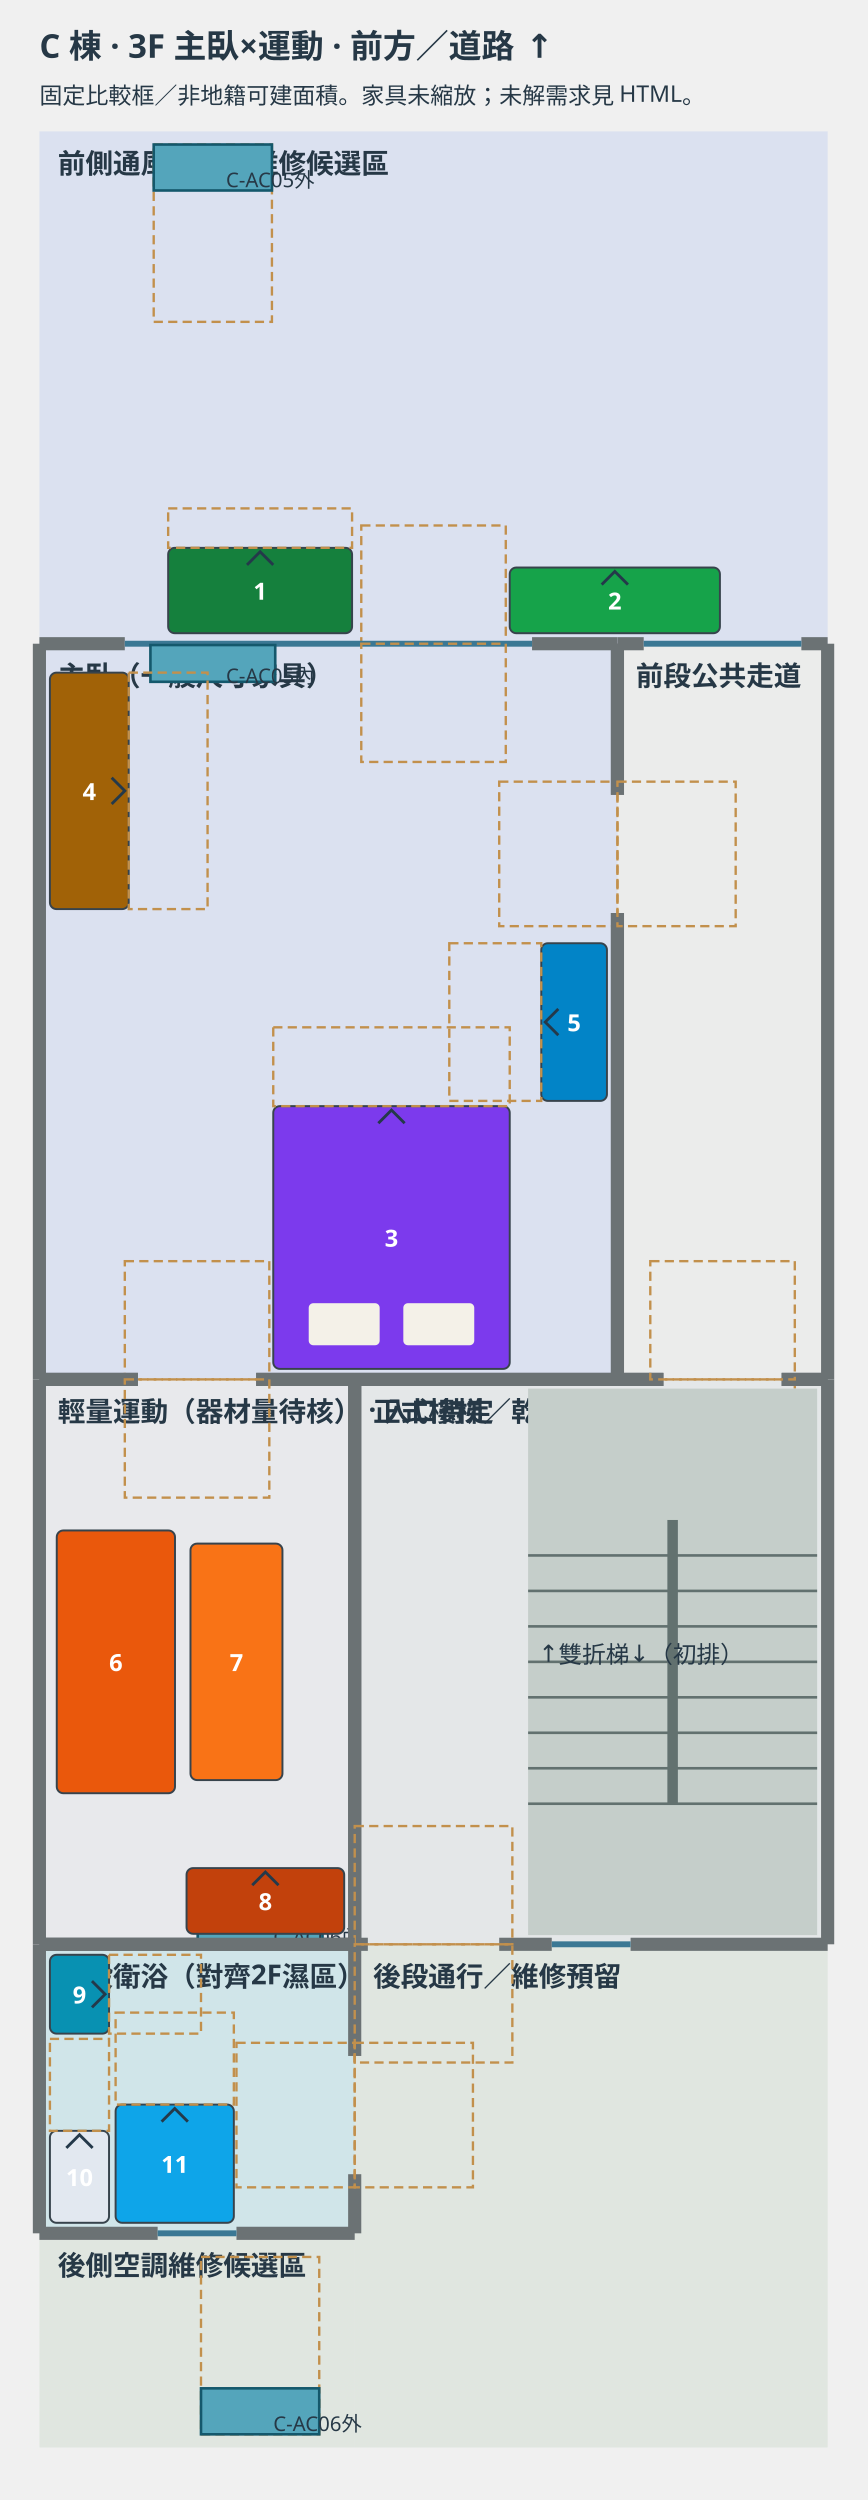
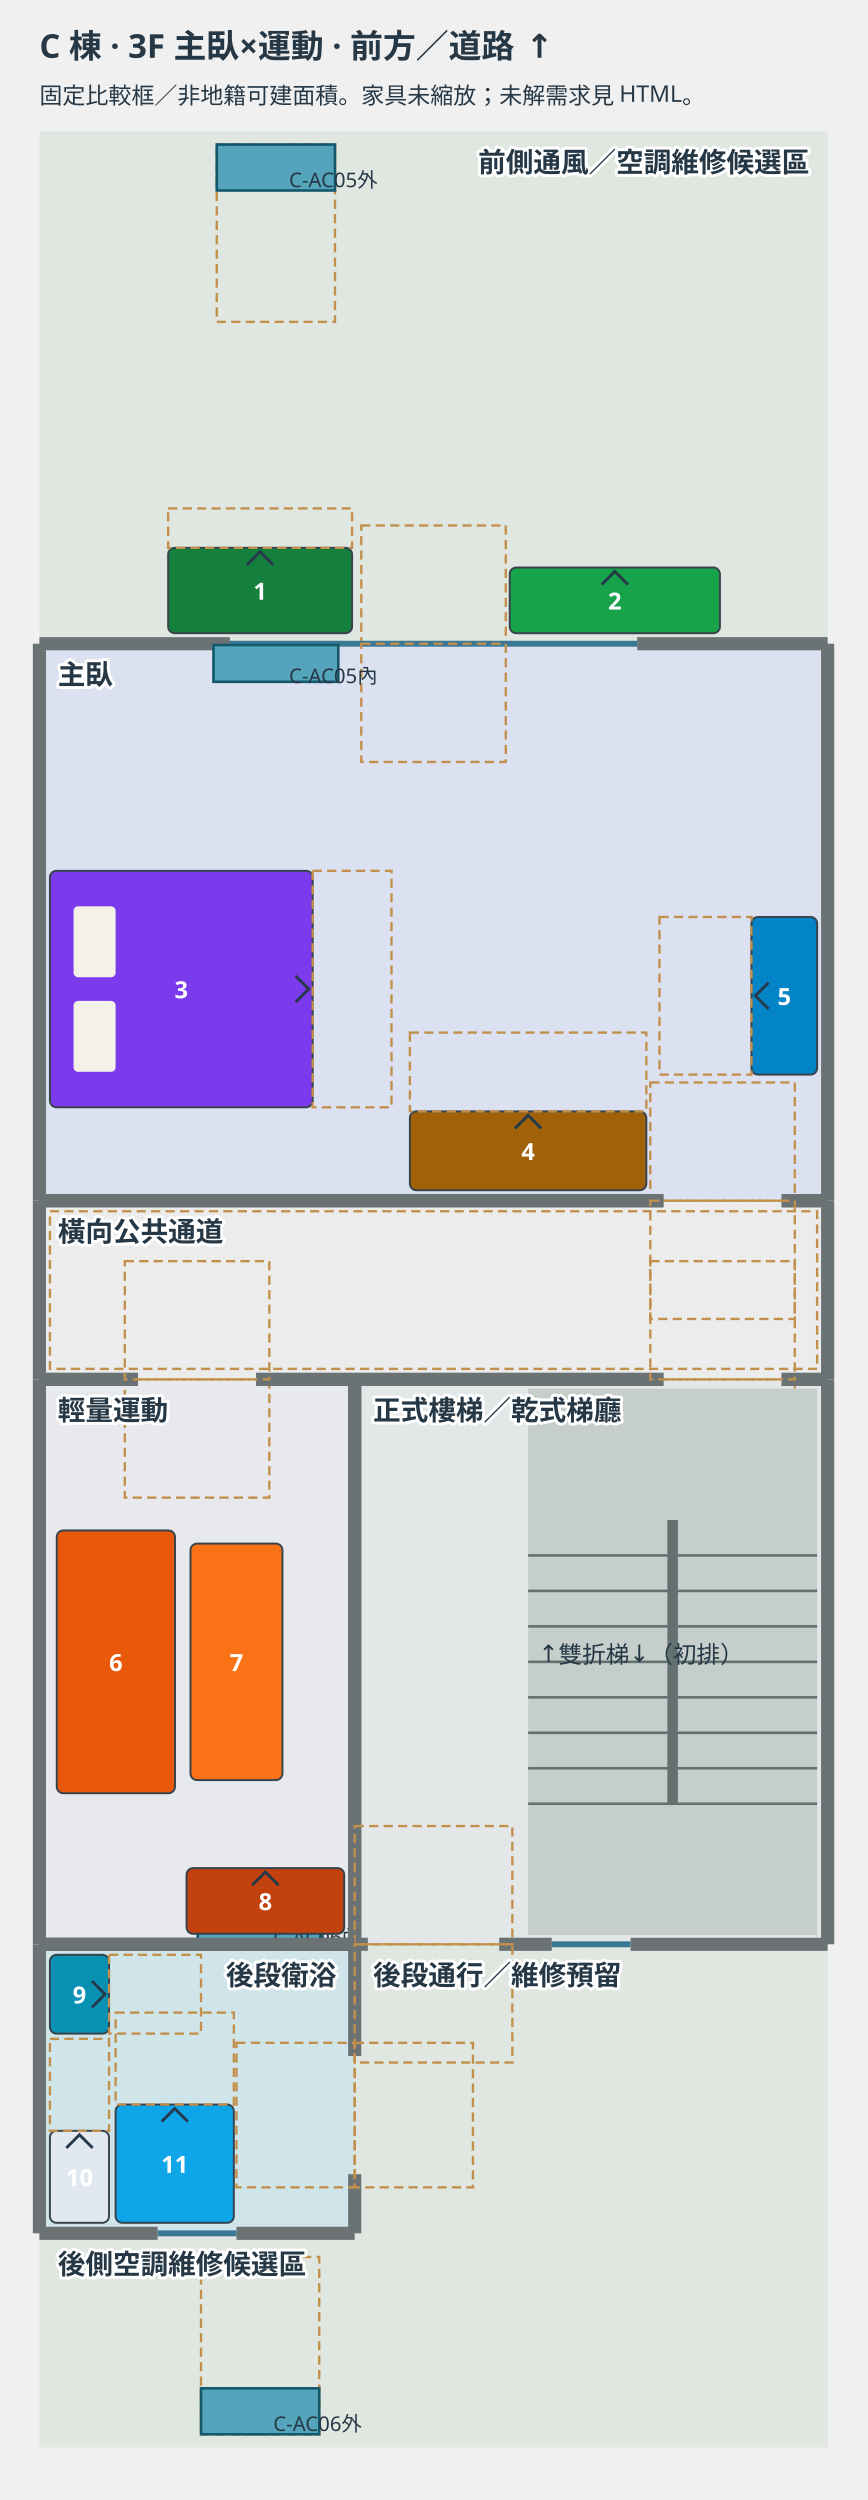
<svg xmlns="http://www.w3.org/2000/svg" viewBox="-300 -1000 6600 19030" role="img" aria-labelledby="plan-title plan-desc" data-schema="house-concept-furniture-plan-v1" data-building="C" data-floor="floor-3" data-geometry-source="tour_mm" data-frontage-study="keep-full-clear">
-   <style>text{font-family:system-ui,sans-serif;fill:#263846} .room-name{font-size:210px;font-weight:600} .item-number{font-size:180px;font-weight:700;fill:#fff;text-anchor:middle} .wall{stroke:#6b7274;stroke-width:100} .allowance{fill:none;stroke:#c2904c;stroke-width:18;stroke-dasharray:70 40} .front-mark{stroke:#24394a;stroke-width:22;fill:none}</style>
+   <style>text{font-family:system-ui,sans-serif;fill:#263846} .room-name{font-size:210px;font-weight:600;paint-order:stroke fill;stroke:#fff;stroke-width:45;stroke-linejoin:round} .item-number{font-size:180px;font-weight:700;fill:#fff;text-anchor:middle} .wall{stroke:#6b7274;stroke-width:100} .allowance{fill:none;stroke:#c2904c;stroke-width:18;stroke-dasharray:70 40} .front-mark{stroke:#24394a;stroke-width:22;fill:none}</style>
  <text x="0" y="-560" font-size="250" font-weight="700">C 棟 · 3F 主臥×運動 · 前方／道路 ↑</text>
  <text x="0" y="-210" font-size="175">固定比較框／非地籍可建面積。家具未縮放；未解需求見 HTML。</text>
-   <rect x="0" y="0" width="6000" height="3900" fill="#7c9df0" fill-opacity="0.18" />
-   <rect x="0" y="3900" width="4400" height="5600" fill="#7c9df0" fill-opacity="0.18" />
+   <rect x="0" y="0" width="6000" height="3900" fill="#98b99a" fill-opacity="0.18" />
+   <rect x="0" y="3900" width="6000" height="4240" fill="#7c9df0" fill-opacity="0.18" />
  <rect x="0" y="9500" width="2400" height="4300" fill="#c3ccd9" fill-opacity="0.18" />
  <rect x="2400" y="9500" width="3600" height="4300" fill="#b0bec5" fill-opacity="0.18" />
  <rect x="0" y="13800" width="2400" height="2200" fill="#3fb6c8" fill-opacity="0.18" />
-   <rect x="4400" y="3900" width="1600" height="5600" fill="#d4ddd5" fill-opacity="0.18" />
+   <rect x="0" y="8140" width="6000" height="1360" fill="#d4ddd5" fill-opacity="0.18" />
  <rect x="2400" y="13800" width="3600" height="3830" fill="#98b99a" fill-opacity="0.18" />
  <rect x="0" y="16000" width="2400" height="1630" fill="#98b99a" fill-opacity="0.18" />
  <g data-room-id="C:floor-3:terrace3f" data-space-group="" data-x-mm="0" data-y-mm="0" data-w-mm="6000" data-h-mm="3900">
-     <a href="../model3d.html#mode=tour&amp;building=C&amp;floor=floor-3&amp;room=C%3Afloor-3%3Aterrace3f&amp;view=plan" target="_blank">
-       <text x="140" y="320" class="room-name">前側通風／空調維修候選區</text>
-     </a>
-     <rect x="870.0" y="100" width="900.0" height="1350" data-reserved="hvac-service" class="allowance" />
+     <rect x="1350.0" y="100" width="900.0" height="1350" data-reserved="hvac-service" class="allowance" />
    <rect x="2450.0" y="3000.0" width="1100.0" height="900.0" data-reserved="door-approach" class="allowance" />
-     <rect x="870.0" y="100.0" width="900" height="350" fill="#54a5bb" stroke="#14586c" stroke-width="20" data-hvac-id="C-AC05" data-hvac-type="outdoor" />
-     <text x="1420.0" y="425" font-size="155">C-AC05外</text>
+     <rect x="1350.0" y="100.0" width="900.0" height="350.0" fill="#54a5bb" stroke="#14586c" stroke-width="20" data-hvac-id="C-AC05" data-hvac-type="outdoor" />
+     <text x="1900.0" y="425" font-size="155" data-hvac-label-id="C-AC05" data-hvac-label-type="outdoor">C-AC05外</text>
    <g data-furniture-id="C:floor-3:terrace3f:furniture:bench" data-status="planning-not-measured" data-center-x-mm="1680.0" data-center-y-mm="3495.0" data-width-mm="1400.0" data-depth-mm="650.0" data-height-mm="800.0" data-rotation-deg="0" data-mount-height-mm="0.0" data-wall-anchor="rear" transform="translate(1680.0 3495.0) rotate(0)">
      <rect x="-700.0" y="-325.0" width="1400.0" height="650.0" rx="50" fill="#15803d" stroke="#37434c" stroke-width="15" />
      <path d="M -100 -195.0 L 0 -295.0 L 100 -195.0" class="front-mark" />
      <text x="0" y="70" transform="rotate(0)" class="item-number">1</text>
    </g>
    <rect x="980.0" y="2870.0" width="1400.0" height="300.0" class="allowance" />
    <g data-furniture-id="C:floor-3:terrace3f:furniture:planter" data-status="planning-not-measured" data-center-x-mm="4380.0" data-center-y-mm="3570.0" data-width-mm="1600.0" data-depth-mm="500.0" data-height-mm="550.0" data-rotation-deg="0" data-mount-height-mm="0.0" data-wall-anchor="rear" transform="translate(4380.0 3570.0) rotate(0)">
      <rect x="-800.0" y="-250.0" width="1600.0" height="500.0" rx="50" fill="#16a34a" stroke="#37434c" stroke-width="15" />
      <path d="M -100 -120.0 L 0 -220.0 L 100 -120.0" class="front-mark" />
      <text x="0" y="70" transform="rotate(0)" class="item-number">2</text>
    </g>
  </g>
-   <g data-room-id="C:floor-3:master3f" data-space-group="" data-x-mm="0" data-y-mm="3900" data-w-mm="4400" data-h-mm="5600">
-     <a href="../model3d.html#mode=tour&amp;building=C&amp;floor=floor-3&amp;room=C%3Afloor-3%3Amaster3f&amp;view=plan" target="_blank">
-       <text x="140" y="4220" class="room-name">主臥（一般尺寸家具）</text>
-     </a>
-     <line x1="0" x2="650.0" y1="3900" y2="3900" stroke="#6b7274" stroke-width="100" data-wall-face="front" />
-     <line x1="3750.0" x2="4400" y1="3900" y2="3900" stroke="#6b7274" stroke-width="100" data-wall-face="front" />
-     <line x1="650.0" x2="3750.0" y1="3900" y2="3900" stroke="#3b7894" stroke-width="45" data-wall-face="front" />
-     <line x1="0" x2="749.999" y1="9500" y2="9500" stroke="#6b7274" stroke-width="100" data-wall-face="rear" />
-     <line x1="1649.999" x2="4400" y1="9500" y2="9500" stroke="#6b7274" stroke-width="100" data-wall-face="rear" />
-     <line x1="0" x2="0" y1="3900" y2="9500" stroke="#6b7274" stroke-width="100" data-wall-face="left" />
-     <line x1="4400" x2="4400" y1="3900" y2="5049.998" stroke="#6b7274" stroke-width="100" data-wall-face="right" />
-     <line x1="4400" x2="4400" y1="5949.998" y2="9500" stroke="#6b7274" stroke-width="100" data-wall-face="right" />
-     <rect x="3500.0" y="4950.0" width="900.0" height="1100.0" data-reserved="door-approach" class="allowance" />
-     <rect x="650.0" y="8600.0" width="1100.0" height="900.0" data-reserved="door-approach" class="allowance" />
+   <g data-room-id="C:floor-3:master3f" data-space-group="" data-x-mm="0" data-y-mm="3900" data-w-mm="6000" data-h-mm="4240">
+     <line x1="0" x2="1450.0" y1="3900" y2="3900" stroke="#6b7274" stroke-width="100" data-wall-face="front" />
+     <line x1="4550.0" x2="6000" y1="3900" y2="3900" stroke="#6b7274" stroke-width="100" data-wall-face="front" />
+     <line x1="1450.0" x2="4550.0" y1="3900" y2="3900" stroke="#3b7894" stroke-width="45" data-wall-face="front" />
+     <line x1="0" x2="4750.002" y1="8140" y2="8140" stroke="#6b7274" stroke-width="100" data-wall-face="rear" />
+     <line x1="5650.002" x2="6000" y1="8140" y2="8140" stroke="#6b7274" stroke-width="100" data-wall-face="rear" />
+     <line x1="0" x2="0" y1="3900" y2="8140" stroke="#6b7274" stroke-width="100" data-wall-face="left" />
+     <line x1="6000" x2="6000" y1="3900" y2="8140" stroke="#6b7274" stroke-width="100" data-wall-face="right" />
+     <rect x="4650.0" y="7240.0" width="1100.0" height="900.0" data-reserved="door-approach" class="allowance" />
    <rect x="2450.0" y="3900.0" width="1100.0" height="900.0" data-reserved="door-approach" class="allowance" />
-     <rect x="845.0" y="3910.0" width="950" height="280" fill="#54a5bb" stroke="#14586c" stroke-width="20" data-hvac-id="C-AC05" data-hvac-type="indoor" />
-     <text x="1420.0" y="4200" font-size="155">C-AC05內</text>
-     <g data-furniture-id="C:floor-3:master3f:furniture:bed" data-status="planning-not-measured" data-center-x-mm="2680.0" data-center-y-mm="8420.0" data-width-mm="1800.0" data-depth-mm="2000.0" data-height-mm="950.0" data-rotation-deg="0" data-mount-height-mm="0.0" data-wall-anchor="rear" transform="translate(2680.0 8420.0) rotate(0)">
+     <rect x="1325.0" y="3910.0" width="950.0" height="280.0" fill="#54a5bb" stroke="#14586c" stroke-width="20" data-hvac-id="C-AC05" data-hvac-type="indoor" />
+     <text x="1900.0" y="4200" font-size="155" data-hvac-label-id="C-AC05" data-hvac-label-type="indoor">C-AC05內</text>
+     <g data-furniture-id="C:floor-3:master3f:furniture:bed" data-status="planning-not-measured" data-center-x-mm="1080.0" data-center-y-mm="6528.8" data-width-mm="1800.0" data-depth-mm="2000.0" data-height-mm="950.0" data-rotation-deg="270" data-mount-height-mm="0.0" data-wall-anchor="left" transform="translate(1080.0 6528.8) rotate(-270)">
      <rect x="-900.0" y="-1000.0" width="1800.0" height="2000.0" rx="50" fill="#7c3aed" stroke="#37434c" stroke-width="15" />
      <rect x="-630.0" y="500.0" width="540.0" height="320.0" rx="35" fill="#f4f1e8" />
      <rect x="90.0" y="500.0" width="540.0" height="320.0" rx="35" fill="#f4f1e8" />
      <path d="M -100 -870.0 L 0 -970.0 L 100 -870.0" class="front-mark" />
-       <text x="0" y="70" transform="rotate(0)" class="item-number">3</text>
-     </g>
-     <rect x="1780.0" y="6820.0" width="1800.0" height="600.0" class="allowance" />
-     <g data-furniture-id="C:floor-3:master3f:furniture:wardrobe" data-status="planning-not-measured" data-center-x-mm="380.0" data-center-y-mm="5020.0" data-width-mm="1800.0" data-depth-mm="600.0" data-height-mm="2200.0" data-rotation-deg="270" data-mount-height-mm="0.0" data-wall-anchor="left" transform="translate(380.0 5020.0) rotate(-270)">
+       <text x="0" y="70" transform="rotate(270)" class="item-number">3</text>
+     </g>
+     <rect x="2080.0" y="5628.8" width="600.0" height="1800.0" class="allowance" />
+     <g data-furniture-id="C:floor-3:master3f:furniture:wardrobe" data-status="planning-not-measured" data-center-x-mm="3720.0" data-center-y-mm="7760.0" data-width-mm="1800.0" data-depth-mm="600.0" data-height-mm="2200.0" data-rotation-deg="0" data-mount-height-mm="0.0" data-wall-anchor="rear" transform="translate(3720.0 7760.0) rotate(0)">
      <rect x="-900.0" y="-300.0" width="1800.0" height="600.0" rx="50" fill="#a16207" stroke="#37434c" stroke-width="15" />
      <path d="M -100 -170.0 L 0 -270.0 L 100 -170.0" class="front-mark" />
-       <text x="0" y="70" transform="rotate(270)" class="item-number">4</text>
-     </g>
-     <rect x="680.0" y="4120.0" width="600.0" height="1800.0" class="allowance" />
-     <g data-furniture-id="C:floor-3:master3f:furniture:vanity" data-status="planning-not-measured" data-center-x-mm="4070.0" data-center-y-mm="6780.0" data-width-mm="1200.0" data-depth-mm="500.0" data-height-mm="750.0" data-rotation-deg="90" data-mount-height-mm="0.0" data-wall-anchor="right" transform="translate(4070.0 6780.0) rotate(-90)">
+       <text x="0" y="70" transform="rotate(0)" class="item-number">4</text>
+     </g>
+     <rect x="2820.0" y="6860.0" width="1800.0" height="600.0" class="allowance" />
+     <g data-furniture-id="C:floor-3:master3f:furniture:vanity" data-status="planning-not-measured" data-center-x-mm="5670.0" data-center-y-mm="6580.0" data-width-mm="1200.0" data-depth-mm="500.0" data-height-mm="750.0" data-rotation-deg="90" data-mount-height-mm="0.0" data-wall-anchor="right" transform="translate(5670.0 6580.0) rotate(-90)">
      <rect x="-600.0" y="-250.0" width="1200.0" height="500.0" rx="50" fill="#0284c7" stroke="#37434c" stroke-width="15" />
      <path d="M -100 -120.0 L 0 -220.0 L 100 -120.0" class="front-mark" />
      <text x="0" y="70" transform="rotate(90)" class="item-number">5</text>
    </g>
-     <rect x="3120.0" y="6180.0" width="700.0" height="1200.0" class="allowance" />
+     <rect x="4720.0" y="5980.0" width="700.0" height="1200.0" class="allowance" />
  </g>
  <g data-room-id="C:floor-3:fitness3f" data-space-group="" data-x-mm="0" data-y-mm="9500" data-w-mm="2400" data-h-mm="4300">
-     <a href="../model3d.html#mode=tour&amp;building=C&amp;floor=floor-3&amp;room=C%3Afloor-3%3Afitness3f&amp;view=plan" target="_blank">
-       <text x="140" y="9820" class="room-name">輕量運動（器材量待核） · 入口待定</text>
-     </a>
    <line x1="0" x2="750.0" y1="9500" y2="9500" stroke="#6b7274" stroke-width="100" data-wall-face="front" />
    <line x1="1650.0" x2="2400" y1="9500" y2="9500" stroke="#6b7274" stroke-width="100" data-wall-face="front" />
    <line x1="0" x2="2400" y1="13800" y2="13800" stroke="#6b7274" stroke-width="100" data-wall-face="rear" />
    <line x1="0" x2="0" y1="9500" y2="13800" stroke="#6b7274" stroke-width="100" data-wall-face="left" />
    <line x1="2400" x2="2400" y1="9500" y2="13800" stroke="#6b7274" stroke-width="100" data-wall-face="right" />
    <rect x="650.0" y="9500.0" width="1100.0" height="900.0" data-reserved="door-approach" class="allowance" />
-     <rect x="1205.0" y="13510.0" width="950" height="280" fill="#54a5bb" stroke="#14586c" stroke-width="20" data-hvac-id="C-AC06" data-hvac-type="indoor" />
-     <text x="1780.0" y="13800" font-size="155">C-AC06內</text>
+     <rect x="1205.0" y="13510.0" width="950.0" height="280.0" fill="#54a5bb" stroke="#14586c" stroke-width="20" data-hvac-id="C-AC06" data-hvac-type="indoor" />
+     <text x="1780.0" y="13800" font-size="155" data-hvac-label-id="C-AC06" data-hvac-label-type="indoor">C-AC06內</text>
    <g data-furniture-id="C:floor-3:fitness3f:furniture:treadmill" data-status="planning-not-measured" data-center-x-mm="582.0" data-center-y-mm="11650.0" data-width-mm="900.0" data-depth-mm="2000.0" data-height-mm="1400.0" data-rotation-deg="0.0" data-mount-height-mm="0.0" data-wall-anchor="" transform="translate(582.0 11650.0) rotate(-0.0)">
      <rect x="-450.0" y="-1000.0" width="900.0" height="2000.0" rx="50" fill="#ea580c" stroke="#37434c" stroke-width="15" />
      <text x="0" y="70" transform="rotate(0.0)" class="item-number">6</text>
    </g>
    <g data-furniture-id="C:floor-3:fitness3f:furniture:yoga-mat" data-status="planning-not-measured" data-center-x-mm="1500.0" data-center-y-mm="11650.0" data-width-mm="700.0" data-depth-mm="1800.0" data-height-mm="25.0" data-rotation-deg="0.0" data-mount-height-mm="0.0" data-wall-anchor="" transform="translate(1500.0 11650.0) rotate(-0.0)">
      <rect x="-350.0" y="-900.0" width="700.0" height="1800.0" rx="50" fill="#f97316" stroke="#37434c" stroke-width="15" />
      <text x="0" y="70" transform="rotate(0.0)" class="item-number">7</text>
    </g>
    <g data-furniture-id="C:floor-3:fitness3f:furniture:dumbbell-rack" data-status="planning-not-measured" data-center-x-mm="1720.0" data-center-y-mm="13470.0" data-width-mm="1200.0" data-depth-mm="500.0" data-height-mm="900.0" data-rotation-deg="0" data-mount-height-mm="0.0" data-wall-anchor="rear" transform="translate(1720.0 13470.0) rotate(0)">
      <rect x="-600.0" y="-250.0" width="1200.0" height="500.0" rx="50" fill="#c2410c" stroke="#37434c" stroke-width="15" />
      <path d="M -100 -120.0 L 0 -220.0 L 100 -120.0" class="front-mark" />
      <text x="0" y="70" transform="rotate(0)" class="item-number">8</text>
    </g>
  </g>
  <g data-room-id="C:floor-3:stair3f" data-space-group="" data-x-mm="2400" data-y-mm="9500" data-w-mm="3600" data-h-mm="4300">
-     <a href="../model3d.html#mode=tour&amp;building=C&amp;floor=floor-3&amp;room=C%3Afloor-3%3Astair3f&amp;view=plan" target="_blank">
-       <text x="2540" y="9820" class="room-name">正式樓梯／乾式梯廳</text>
-     </a>
    <line x1="2400" x2="4750.001" y1="9500" y2="9500" stroke="#6b7274" stroke-width="100" data-wall-face="front" />
    <line x1="5650.001" x2="6000" y1="9500" y2="9500" stroke="#6b7274" stroke-width="100" data-wall-face="front" />
    <line x1="2400" x2="2500.001" y1="13800" y2="13800" stroke="#6b7274" stroke-width="100" data-wall-face="rear" />
    <line x1="3500.001" x2="3900.0" y1="13800" y2="13800" stroke="#6b7274" stroke-width="100" data-wall-face="rear" />
    <line x1="4500.0" x2="6000" y1="13800" y2="13800" stroke="#6b7274" stroke-width="100" data-wall-face="rear" />
    <line x1="3900.0" x2="4500.0" y1="13800" y2="13800" stroke="#3b7894" stroke-width="45" data-wall-face="rear" />
    <line x1="2400" x2="2400" y1="9500" y2="13800" stroke="#6b7274" stroke-width="100" data-wall-face="left" />
    <line x1="6000" x2="6000" y1="9500" y2="13800" stroke="#6b7274" stroke-width="100" data-wall-face="right" />
    <rect x="4650.0" y="9500.0" width="1100.0" height="900.0" data-reserved="door-approach" class="allowance" />
    <rect x="2400.0" y="12900.0" width="1200.0" height="900.0" data-reserved="door-approach" class="allowance" />
    <rect x="3720" y="9570" width="2200" height="4160" fill="#c5ceca" data-stairs="two-flight-u-proposal-not-verified" />
    <line x1="3720" x2="5920" y1="10840.0" y2="10840.0" stroke="#62716f" stroke-width="20" />
    <line x1="3720" x2="5920" y1="11110.0" y2="11110.0" stroke="#62716f" stroke-width="20" />
    <line x1="3720" x2="5920" y1="11380.0" y2="11380.0" stroke="#62716f" stroke-width="20" />
    <line x1="3720" x2="5920" y1="11650.0" y2="11650.0" stroke="#62716f" stroke-width="20" />
    <line x1="3720" x2="5920" y1="11920.0" y2="11920.0" stroke="#62716f" stroke-width="20" />
    <line x1="3720" x2="5920" y1="12190.0" y2="12190.0" stroke="#62716f" stroke-width="20" />
    <line x1="3720" x2="5920" y1="12460.0" y2="12460.0" stroke="#62716f" stroke-width="20" />
    <line x1="3720" x2="5920" y1="12730.0" y2="12730.0" stroke="#62716f" stroke-width="20" />
    <line x1="4820.0" x2="4820.0" y1="10570" y2="12730" stroke="#62716f" stroke-width="80" />
    <text x="3800" y="11650.0" font-size="180">↑雙折梯↓（初排）</text>
  </g>
  <g data-room-id="C:floor-3:bath3f" data-space-group="" data-x-mm="0" data-y-mm="13800" data-w-mm="2400" data-h-mm="2200">
-     <a href="../model3d.html#mode=tour&amp;building=C&amp;floor=floor-3&amp;room=C%3Afloor-3%3Abath3f&amp;view=plan" target="_blank">
-       <text x="140" y="14120" class="room-name">後段衛浴（對齊2F濕區）</text>
-     </a>
    <line x1="0" x2="2400" y1="13800" y2="13800" stroke="#6b7274" stroke-width="100" data-wall-face="front" />
    <line x1="0" x2="900.0" y1="16000" y2="16000" stroke="#6b7274" stroke-width="100" data-wall-face="rear" />
    <line x1="1500.0" x2="2400" y1="16000" y2="16000" stroke="#6b7274" stroke-width="100" data-wall-face="rear" />
    <line x1="900.0" x2="1500.0" y1="16000" y2="16000" stroke="#3b7894" stroke-width="45" data-wall-face="rear" />
    <line x1="0" x2="0" y1="13800" y2="16000" stroke="#6b7274" stroke-width="100" data-wall-face="left" />
    <line x1="2400" x2="2400" y1="13800" y2="14650" stroke="#6b7274" stroke-width="100" data-wall-face="right" />
    <line x1="2400" x2="2400" y1="15550" y2="16000" stroke="#6b7274" stroke-width="100" data-wall-face="right" />
    <rect x="1500.0" y="14550.0" width="900.0" height="1100.0" data-reserved="door-approach" class="allowance" />
    <g data-furniture-id="C:floor-3:bath3f:furniture:vanity" data-status="planning-not-measured" data-center-x-mm="305.0" data-center-y-mm="14180.0" data-width-mm="600.0" data-depth-mm="450.0" data-height-mm="850.0" data-rotation-deg="270" data-mount-height-mm="0.0" data-wall-anchor="left" transform="translate(305.0 14180.0) rotate(-270)">
      <rect x="-300.0" y="-225.0" width="600.0" height="450.0" rx="50" fill="#0891b2" stroke="#37434c" stroke-width="15" />
      <path d="M -100 -95.0 L 0 -195.0 L 100 -95.0" class="front-mark" />
      <text x="0" y="70" transform="rotate(270)" class="item-number">9</text>
    </g>
    <rect x="530.0" y="13880.0" width="700.0" height="600.0" class="allowance" />
    <g data-furniture-id="C:floor-3:bath3f:furniture:toilet" data-status="planning-not-measured" data-center-x-mm="305.0" data-center-y-mm="15570.0" data-width-mm="450.0" data-depth-mm="700.0" data-height-mm="800.0" data-rotation-deg="0" data-mount-height-mm="0.0" data-wall-anchor="rear" transform="translate(305.0 15570.0) rotate(0)">
      <rect x="-225.0" y="-350.0" width="450.0" height="700.0" rx="50" fill="#e2e8f0" stroke="#37434c" stroke-width="15" />
      <path d="M -100 -220.0 L 0 -320.0 L 100 -220.0" class="front-mark" />
      <text x="0" y="70" transform="rotate(0)" class="item-number">10</text>
    </g>
    <rect x="80.0" y="14520.0" width="450.0" height="700.0" class="allowance" />
    <g data-furniture-id="C:floor-3:bath3f:furniture:shower" data-status="planning-not-measured" data-center-x-mm="1030.0" data-center-y-mm="15470.0" data-width-mm="900.0" data-depth-mm="900.0" data-height-mm="2000.0" data-rotation-deg="0" data-mount-height-mm="0.0" data-wall-anchor="rear" transform="translate(1030.0 15470.0) rotate(0)">
      <rect x="-450.0" y="-450.0" width="900.0" height="900.0" rx="50" fill="#0ea5e9" stroke="#37434c" stroke-width="15" />
      <path d="M -100 -320.0 L 0 -420.0 L 100 -320.0" class="front-mark" />
      <text x="0" y="70" transform="rotate(0)" class="item-number">11</text>
    </g>
    <rect x="580.0" y="14320.0" width="900.0" height="700.0" class="allowance" />
  </g>
-   <g data-room-id="C:floor-3:front-hall" data-space-group="" data-x-mm="4400" data-y-mm="3900" data-w-mm="1600" data-h-mm="5600">
-     <a href="../model3d.html#mode=tour&amp;building=C&amp;floor=floor-3&amp;room=C%3Afloor-3%3Afront-hall&amp;view=plan" target="_blank">
-       <text x="4540" y="4220" class="room-name">前段公共走道</text>
-     </a>
-     <line x1="4400" x2="4600.0" y1="3900" y2="3900" stroke="#6b7274" stroke-width="100" data-wall-face="front" />
-     <line x1="5800.0" x2="6000" y1="3900" y2="3900" stroke="#6b7274" stroke-width="100" data-wall-face="front" />
-     <line x1="4600.0" x2="5800.0" y1="3900" y2="3900" stroke="#3b7894" stroke-width="45" data-wall-face="front" />
-     <line x1="4400" x2="4750.0" y1="9500" y2="9500" stroke="#6b7274" stroke-width="100" data-wall-face="rear" />
-     <line x1="5650.0" x2="6000" y1="9500" y2="9500" stroke="#6b7274" stroke-width="100" data-wall-face="rear" />
-     <line x1="4400" x2="4400" y1="3900" y2="5049.998" stroke="#6b7274" stroke-width="100" data-wall-face="left" />
-     <line x1="4400" x2="4400" y1="5949.998" y2="9500" stroke="#6b7274" stroke-width="100" data-wall-face="left" />
-     <line x1="6000" x2="6000" y1="3900" y2="9500" stroke="#6b7274" stroke-width="100" data-wall-face="right" />
-     <rect x="4400.0" y="4950.0" width="900.0" height="1100.0" data-reserved="door-approach" class="allowance" />
+   <g data-room-id="C:floor-3:front-hall" data-space-group="" data-x-mm="0" data-y-mm="8140" data-w-mm="6000" data-h-mm="1360">
+     <line x1="0" x2="4750.002" y1="8140" y2="8140" stroke="#6b7274" stroke-width="100" data-wall-face="front" />
+     <line x1="5650.002" x2="6000" y1="8140" y2="8140" stroke="#6b7274" stroke-width="100" data-wall-face="front" />
+     <line x1="0" x2="750.0" y1="9500" y2="9500" stroke="#6b7274" stroke-width="100" data-wall-face="rear" />
+     <line x1="1650.0" x2="4750.002" y1="9500" y2="9500" stroke="#6b7274" stroke-width="100" data-wall-face="rear" />
+     <line x1="5650.002" x2="6000" y1="9500" y2="9500" stroke="#6b7274" stroke-width="100" data-wall-face="rear" />
+     <line x1="0" x2="0" y1="8140" y2="9500" stroke="#6b7274" stroke-width="100" data-wall-face="left" />
+     <line x1="6000" x2="6000" y1="8140" y2="9500" stroke="#6b7274" stroke-width="100" data-wall-face="right" />
+     <rect x="80" y="8220" width="5840" height="1200" data-reserved="circulation" class="allowance" />
+     <rect x="4650.0" y="8140.0" width="1100.0" height="900.0" data-reserved="door-approach" class="allowance" />
    <rect x="4650.0" y="8600.0" width="1100.0" height="900.0" data-reserved="door-approach" class="allowance" />
+     <rect x="650.0" y="8600.0" width="1100.0" height="900.0" data-reserved="door-approach" class="allowance" />
  </g>
  <g data-room-id="C:floor-3:rear-hall" data-space-group="" data-x-mm="2400" data-y-mm="13800" data-w-mm="3600" data-h-mm="3830">
-     <a href="../model3d.html#mode=tour&amp;building=C&amp;floor=floor-3&amp;room=C%3Afloor-3%3Arear-hall&amp;view=plan" target="_blank">
-       <text x="2540" y="14120" class="room-name">後段通行／維修預留</text>
-     </a>
    <rect x="2400.0" y="13800.0" width="1200.0" height="900.0" data-reserved="door-approach" class="allowance" />
    <rect x="2400.0" y="14550.0" width="900.0" height="1100.0" data-reserved="door-approach" class="allowance" />
  </g>
  <g data-room-id="C:floor-3:rear-service" data-space-group="" data-x-mm="0" data-y-mm="16000" data-w-mm="2400" data-h-mm="1630">
-     <a href="../model3d.html#mode=tour&amp;building=C&amp;floor=floor-3&amp;room=C%3Afloor-3%3Arear-service&amp;view=plan" target="_blank">
-       <text x="140" y="16320" class="room-name">後側空調維修候選區</text>
-     </a>
    <rect x="1230.0" y="16180" width="900.0" height="1350" data-reserved="hvac-service" class="allowance" />
-     <rect x="1230.0" y="17180.0" width="900" height="350" fill="#54a5bb" stroke="#14586c" stroke-width="20" data-hvac-id="C-AC06" data-hvac-type="outdoor" />
-     <text x="1780.0" y="17505" font-size="155">C-AC06外</text>
+     <rect x="1230.0" y="17180.0" width="900.0" height="350.0" fill="#54a5bb" stroke="#14586c" stroke-width="20" data-hvac-id="C-AC06" data-hvac-type="outdoor" />
+     <text x="1780.0" y="17505" font-size="155" data-hvac-label-id="C-AC06" data-hvac-label-type="outdoor">C-AC06外</text>
+   </g>
+   <g data-plan-labels="room-names">
+     <a href="../model3d.html#mode=tour&amp;building=C&amp;floor=floor-3&amp;room=C%3Afloor-3%3Aterrace3f&amp;view=plan" target="_blank" data-label-room-id="C:floor-3:terrace3f" data-full-name="前側通風／空調維修候選區" data-x-mm="3280" data-y-mm="80" data-w-mm="2640" data-h-mm="320" data-furniture-overlap="false" data-hvac-overlap="false">
+       <text x="3340" y="310" class="room-name">
+         <tspan x="3340" dy="0">前側通風／空調維修候選區</tspan>
+       </text>
+     </a>
+     <a href="../model3d.html#mode=tour&amp;building=C&amp;floor=floor-3&amp;room=C%3Afloor-3%3Amaster3f&amp;view=plan" target="_blank" data-label-room-id="C:floor-3:master3f" data-full-name="主臥（一般尺寸家具）" data-x-mm="80" data-y-mm="3980" data-w-mm="540" data-h-mm="320" data-furniture-overlap="false" data-hvac-overlap="false">
+       <text x="140" y="4210" class="room-name">
+         <tspan x="140" dy="0">主臥</tspan>
+       </text>
+     </a>
+     <a href="../model3d.html#mode=tour&amp;building=C&amp;floor=floor-3&amp;room=C%3Afloor-3%3Afitness3f&amp;view=plan" target="_blank" data-label-room-id="C:floor-3:fitness3f" data-full-name="輕量運動（器材量待核）" data-x-mm="80" data-y-mm="9580" data-w-mm="960" data-h-mm="320" data-furniture-overlap="false" data-hvac-overlap="false">
+       <text x="140" y="9810" class="room-name">
+         <tspan x="140" dy="0">輕量運動</tspan>
+       </text>
+     </a>
+     <a href="../model3d.html#mode=tour&amp;building=C&amp;floor=floor-3&amp;room=C%3Afloor-3%3Astair3f&amp;view=plan" target="_blank" data-label-room-id="C:floor-3:stair3f" data-full-name="正式樓梯／乾式梯廳" data-x-mm="2480" data-y-mm="9580" data-w-mm="2010" data-h-mm="320" data-furniture-overlap="true" data-hvac-overlap="false">
+       <text x="2540" y="9810" class="room-name">
+         <tspan x="2540" dy="0">正式樓梯／乾式梯廳</tspan>
+       </text>
+     </a>
+     <a href="../model3d.html#mode=tour&amp;building=C&amp;floor=floor-3&amp;room=C%3Afloor-3%3Abath3f&amp;view=plan" target="_blank" data-label-room-id="C:floor-3:bath3f" data-full-name="後段衛浴（對齊2F濕區）" data-x-mm="1360" data-y-mm="13880" data-w-mm="960" data-h-mm="320" data-furniture-overlap="false" data-hvac-overlap="false">
+       <text x="1420" y="14110" class="room-name">
+         <tspan x="1420" dy="0">後段衛浴</tspan>
+       </text>
+     </a>
+     <a href="../model3d.html#mode=tour&amp;building=C&amp;floor=floor-3&amp;room=C%3Afloor-3%3Afront-hall&amp;view=plan" target="_blank" data-label-room-id="C:floor-3:front-hall" data-full-name="橫向公共通道（暫扣牆120cm）" data-x-mm="80" data-y-mm="8220" data-w-mm="1380" data-h-mm="320" data-furniture-overlap="false" data-hvac-overlap="false">
+       <text x="140" y="8450" class="room-name">
+         <tspan x="140" dy="0">橫向公共通道</tspan>
+       </text>
+     </a>
+     <a href="../model3d.html#mode=tour&amp;building=C&amp;floor=floor-3&amp;room=C%3Afloor-3%3Arear-hall&amp;view=plan" target="_blank" data-label-room-id="C:floor-3:rear-hall" data-full-name="後段通行／維修預留" data-x-mm="2480" data-y-mm="13880" data-w-mm="2010" data-h-mm="320" data-furniture-overlap="false" data-hvac-overlap="false">
+       <text x="2540" y="14110" class="room-name">
+         <tspan x="2540" dy="0">後段通行／維修預留</tspan>
+       </text>
+     </a>
+     <a href="../model3d.html#mode=tour&amp;building=C&amp;floor=floor-3&amp;room=C%3Afloor-3%3Arear-service&amp;view=plan" target="_blank" data-label-room-id="C:floor-3:rear-service" data-full-name="後側空調維修候選區" data-x-mm="80" data-y-mm="16080" data-w-mm="2010" data-h-mm="320" data-furniture-overlap="false" data-hvac-overlap="false">
+       <text x="140" y="16310" class="room-name">
+         <tspan x="140" dy="0">後側空調維修候選區</tspan>
+       </text>
+     </a>
  </g>
</svg>
